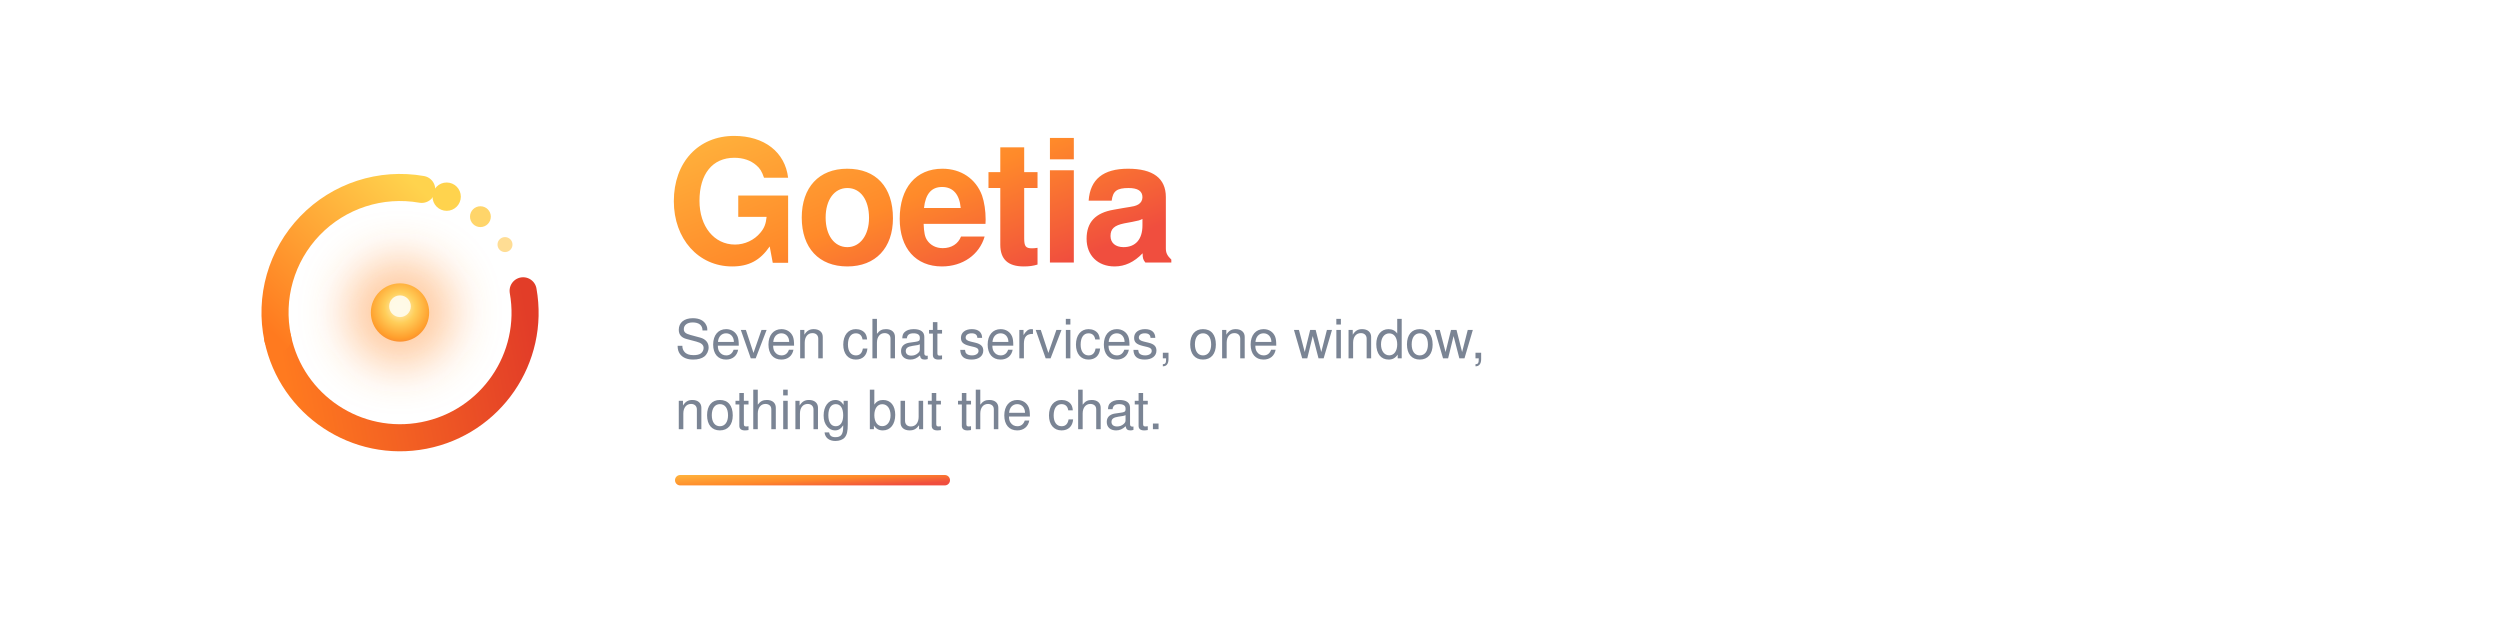
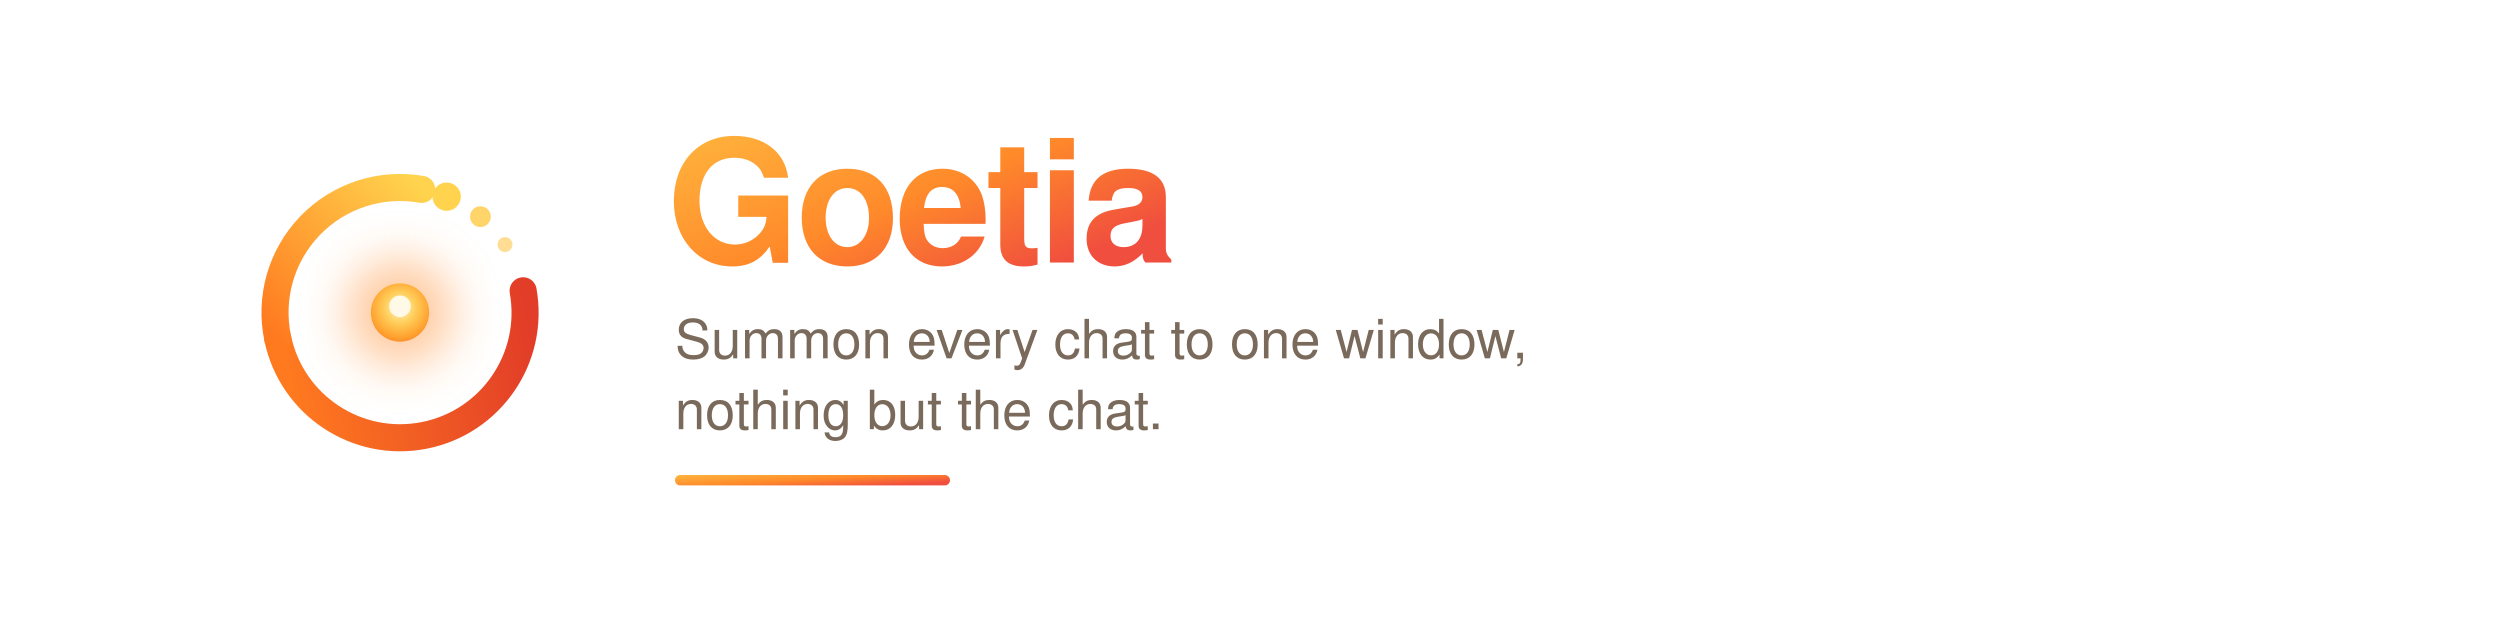
<svg xmlns="http://www.w3.org/2000/svg" width="1200" height="300" viewBox="0 0 1200 300" role="img" aria-label="Goetia">
  <defs>
    <linearGradient id="arcA" gradientUnits="userSpaceOnUse" x1="77.5" y1="42.8" x2="18.7" y2="54.2">
      <stop offset="0" stop-color="#E23D28" />
      <stop offset="1" stop-color="#FF7A1F" />
    </linearGradient>
    <linearGradient id="arcB" gradientUnits="userSpaceOnUse" x1="18.7" y1="54.2" x2="53.2" y2="18.5">
      <stop offset="0" stop-color="#FF7A1F" />
      <stop offset="1" stop-color="#FFD34D" />
    </linearGradient>
    <radialGradient id="core" cx="0.5" cy="0.42" r="0.75">
      <stop offset="0" stop-color="#FFF6CE" />
      <stop offset="0.35" stop-color="#FFCE5A" />
      <stop offset="0.7" stop-color="#FF9E2C" />
      <stop offset="1" stop-color="#F0663A" />
    </radialGradient>
    <linearGradient id="word" x1="0" y1="0" x2="1" y2="0.65">
      <stop offset="0" stop-color="#FFB43D" />
      <stop offset="0.55" stop-color="#FF8A2A" />
      <stop offset="1" stop-color="#F04E3E" />
    </linearGradient>
    <filter id="softer" x="-80%" y="-80%" width="260%" height="260%">
      <feGaussianBlur stdDeviation="5.5" />
    </filter>
  </defs>
  <style>
    /* Refinement only — every element also carries a presentation-attribute
       fallback, so losing this block costs nothing but a shade of grey. */
-     .tag { fill: #7A8494; }
-     @media (prefers-color-scheme: dark) { .tag { fill: #9AA4B2; } }
+     .tag { fill: #7A6A5B; }
+     @media (prefers-color-scheme: dark) { .tag { fill: #B3A08C; } }
  </style>
  <g transform="translate(96,54) scale(2)">
    <path d="M77.55 42.79 A30 30 0 0 1 18.66 54.24" fill="none" stroke="url(#arcA)" stroke-width="6.5" stroke-linecap="round" />
    <path d="M18.66 54.24 A30 30 0 0 1 53.21 18.45" fill="none" stroke="url(#arcB)" stroke-width="6.5" stroke-linecap="round" />
    <circle cx="59.2" cy="20.2" r="3.4" fill="#FFD34D" />
    <circle cx="67.3" cy="25" r="2.5" fill="#FFCB45" opacity="0.8" />
    <circle cx="73.2" cy="31.7" r="1.8" fill="#FFC13D" opacity="0.55" />
    <circle cx="48" cy="48" r="13" fill="#FF8A2A" opacity="0.45" filter="url(#softer)" />
    <circle cx="48" cy="48" r="7" fill="url(#core)" />
    <circle cx="48" cy="46.5" r="2.6" fill="#FFFBEA" opacity="0.95" />
  </g>
  <text x="320" y="126" fill="url(#word)" font-weight="700" font-size="82" letter-spacing="-2" font-family="system-ui,-apple-system,'Segoe UI',Helvetica,Arial,sans-serif">Goetia</text>
-   <text class="tag" x="324" y="172" fill="#7A8494" font-size="26" font-family="system-ui,-apple-system,'Segoe UI',Helvetica,Arial,sans-serif">Seven chat services, one window,</text>
-   <text class="tag" x="324" y="206" fill="#7A8494" font-size="26" font-family="system-ui,-apple-system,'Segoe UI',Helvetica,Arial,sans-serif">nothing but the chat.</text>
+   <text class="tag" x="324" y="172" fill="#7A6A5B" font-size="26" font-family="system-ui,-apple-system,'Segoe UI',Helvetica,Arial,sans-serif">Summon every chat to one window,</text>
+   <text class="tag" x="324" y="206" fill="#7A6A5B" font-size="26" font-family="system-ui,-apple-system,'Segoe UI',Helvetica,Arial,sans-serif">nothing but the chat.</text>
  <rect x="324" y="228" width="132" height="5" rx="2.5" fill="url(#word)" />
</svg>
